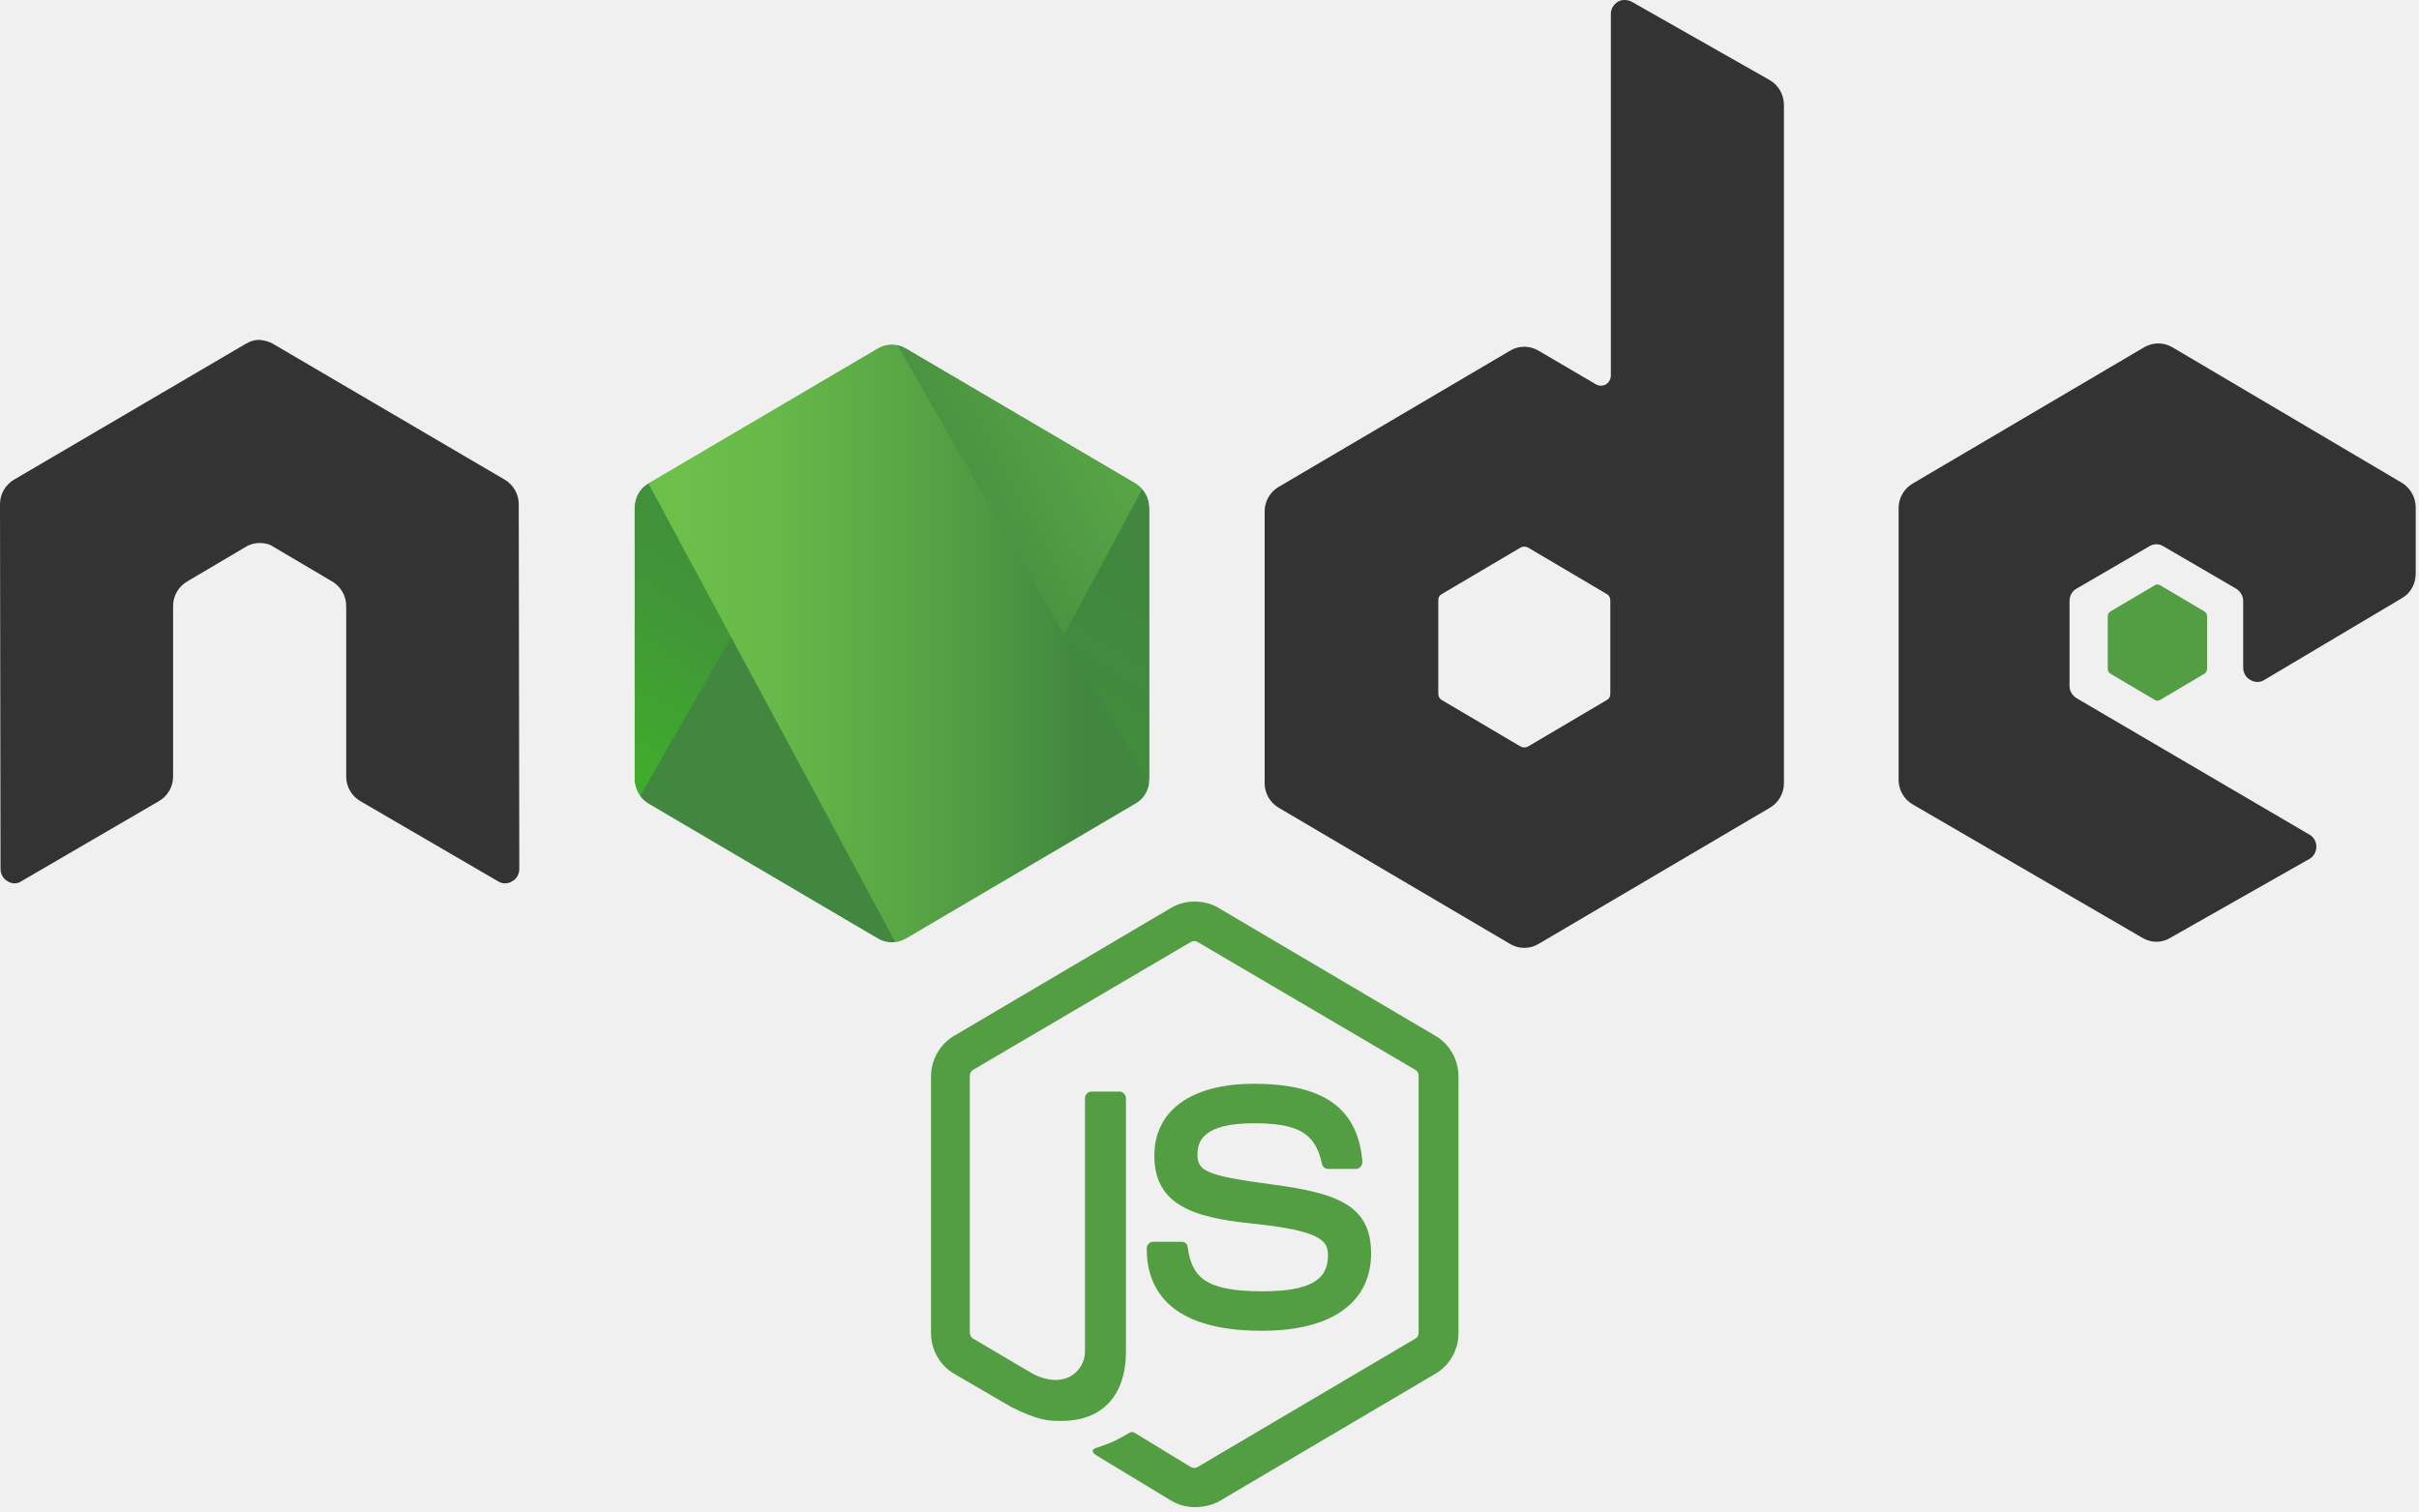
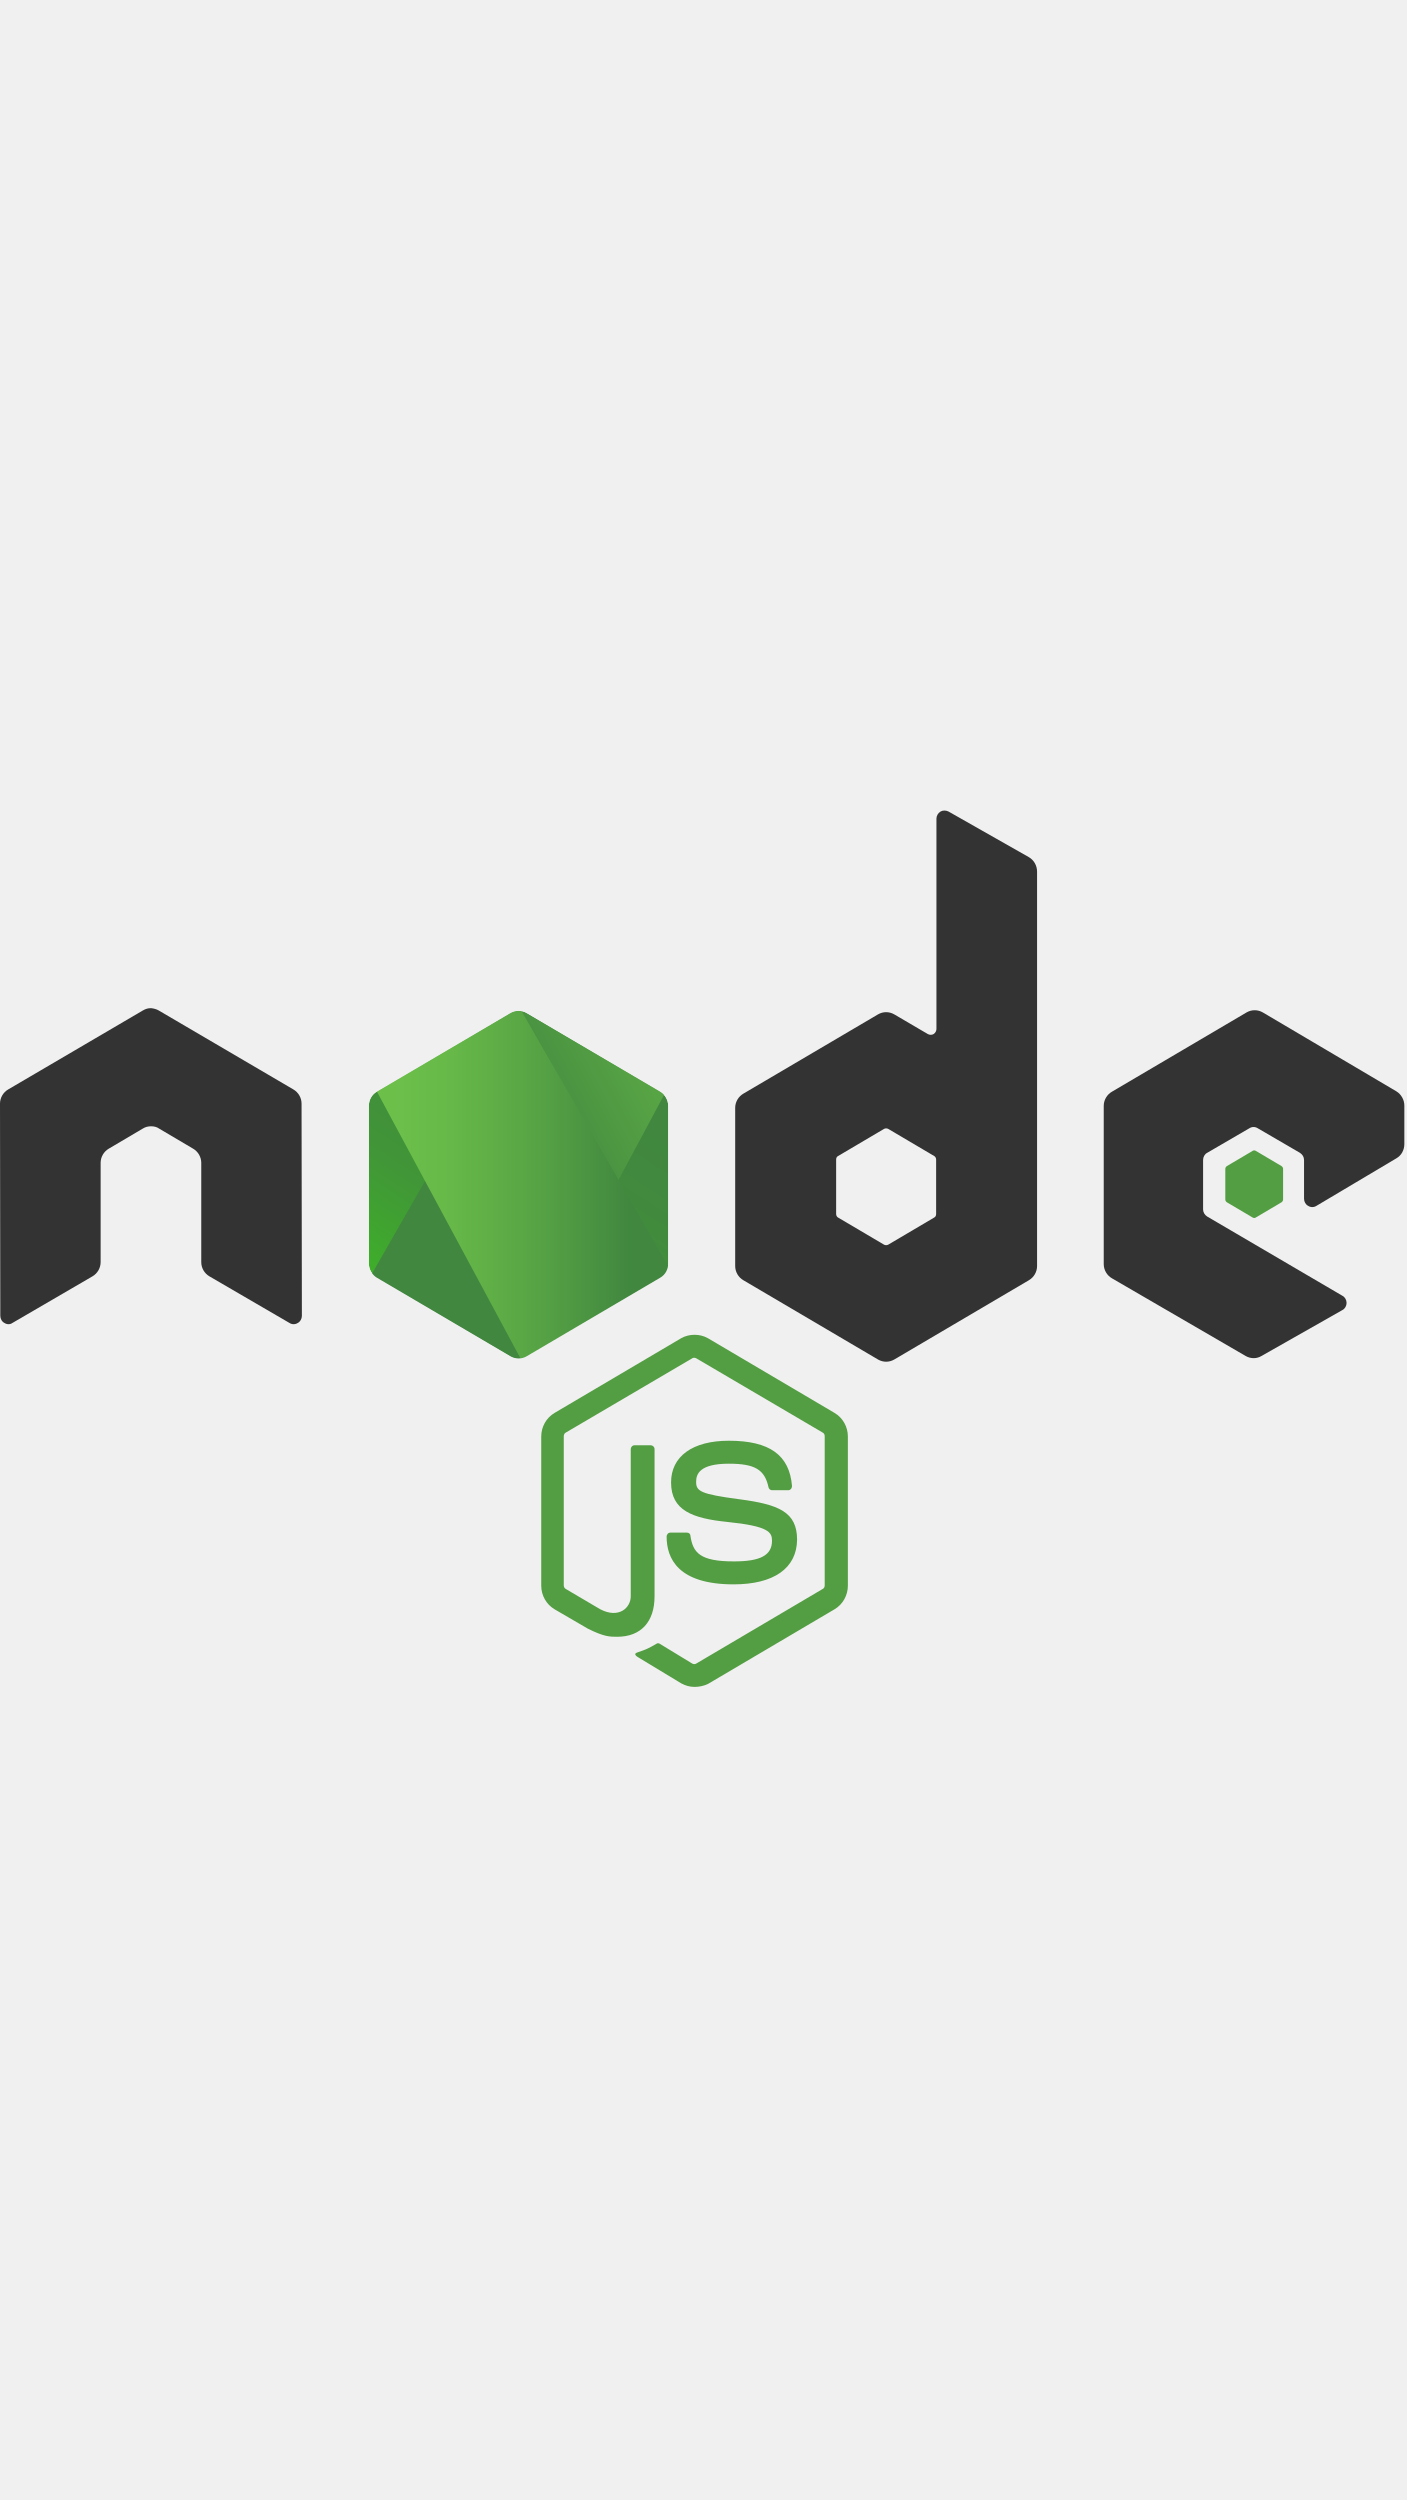
- <svg xmlns="http://www.w3.org/2000/svg" width="104" height="65" viewBox="0 0 104 65" fill="none">
+ <svg xmlns="http://www.w3.org/2000/svg" width="1800" height="3200" viewBox="0 0 104 65" fill="none">
  <path d="M51.366 64.812C51.014 64.812 50.685 64.717 50.38 64.549L47.258 62.659C46.788 62.396 47.023 62.3 47.164 62.252C47.798 62.037 47.915 61.989 48.572 61.607C48.643 61.559 48.737 61.583 48.807 61.63L51.202 63.09C51.296 63.138 51.413 63.138 51.483 63.09L60.851 57.563C60.944 57.515 60.991 57.42 60.991 57.3V46.271C60.991 46.151 60.944 46.055 60.851 46.008L51.483 40.505C51.39 40.457 51.272 40.457 51.202 40.505L41.835 46.008C41.741 46.055 41.694 46.175 41.694 46.271V57.3C41.694 57.396 41.741 57.515 41.835 57.563L44.394 59.071C45.779 59.788 46.647 58.951 46.647 58.114V47.228C46.647 47.084 46.765 46.941 46.929 46.941H48.126C48.267 46.941 48.408 47.06 48.408 47.228V58.114C48.408 60.004 47.399 61.104 45.638 61.104C45.098 61.104 44.675 61.104 43.478 60.506L41.013 59.071C40.403 58.712 40.027 58.042 40.027 57.324V46.295C40.027 45.577 40.403 44.907 41.013 44.548L50.38 39.022C50.967 38.687 51.765 38.687 52.352 39.022L61.719 44.548C62.33 44.907 62.705 45.577 62.705 46.295V57.324C62.705 58.042 62.33 58.712 61.719 59.071L52.352 64.597C52.047 64.741 51.695 64.812 51.366 64.812ZM54.254 57.228C50.145 57.228 49.3 55.314 49.3 53.687C49.3 53.544 49.418 53.4 49.582 53.4H50.803C50.944 53.4 51.061 53.496 51.061 53.64C51.249 54.908 51.789 55.53 54.277 55.53C56.249 55.53 57.094 55.075 57.094 53.998C57.094 53.376 56.86 52.922 53.784 52.611C51.225 52.348 49.629 51.773 49.629 49.692C49.629 47.754 51.225 46.606 53.902 46.606C56.907 46.606 58.386 47.658 58.573 49.955C58.573 50.027 58.55 50.099 58.503 50.17C58.456 50.218 58.386 50.266 58.315 50.266H57.094C56.977 50.266 56.86 50.17 56.836 50.051C56.554 48.735 55.827 48.304 53.902 48.304C51.742 48.304 51.483 49.07 51.483 49.644C51.483 50.338 51.789 50.553 54.7 50.936C57.587 51.319 58.949 51.869 58.949 53.927C58.925 56.032 57.235 57.228 54.254 57.228Z" fill="#539E43" />
  <path d="M22.302 21.676C22.302 21.245 22.068 20.839 21.692 20.623L11.738 14.786C11.574 14.69 11.386 14.642 11.198 14.618H11.104C10.916 14.618 10.729 14.69 10.564 14.786L0.61 20.623C0.235 20.839 0 21.245 0 21.676L0.023 37.371C0.023 37.586 0.141 37.801 0.329 37.897C0.516 38.017 0.751 38.017 0.916 37.897L6.832 34.452C7.207 34.237 7.442 33.83 7.442 33.399V26.054C7.442 25.624 7.677 25.217 8.052 25.002L10.564 23.518C10.752 23.399 10.963 23.351 11.175 23.351C11.386 23.351 11.597 23.399 11.762 23.518L14.274 25.002C14.649 25.217 14.884 25.624 14.884 26.054V33.399C14.884 33.83 15.119 34.237 15.494 34.452L21.41 37.897C21.598 38.017 21.833 38.017 22.021 37.897C22.209 37.801 22.326 37.586 22.326 37.371L22.302 21.676Z" fill="#333333" />
  <path d="M70.147 0.072C69.959 -0.024 69.725 -0.024 69.56 0.072C69.373 0.191 69.255 0.383 69.255 0.598V16.149C69.255 16.293 69.185 16.436 69.044 16.532C68.903 16.604 68.762 16.604 68.621 16.532L66.133 15.073C65.757 14.857 65.311 14.857 64.936 15.073L54.981 20.934C54.606 21.15 54.371 21.556 54.371 21.987V33.686C54.371 34.117 54.606 34.524 54.981 34.739L64.936 40.6C65.311 40.816 65.757 40.816 66.133 40.6L76.087 34.739C76.462 34.524 76.697 34.117 76.697 33.686V4.522C76.697 4.067 76.462 3.661 76.087 3.445L70.147 0.072ZM69.232 29.834C69.232 29.954 69.185 30.05 69.091 30.098L65.687 32.107C65.593 32.155 65.475 32.155 65.382 32.107L61.977 30.098C61.883 30.05 61.837 29.93 61.837 29.834V25.815C61.837 25.695 61.883 25.6 61.977 25.552L65.382 23.542C65.475 23.494 65.593 23.494 65.687 23.542L69.091 25.552C69.185 25.6 69.232 25.719 69.232 25.815V29.834Z" fill="#333333" />
  <path d="M103.272 25.719C103.648 25.504 103.859 25.097 103.859 24.666V21.819C103.859 21.389 103.624 20.982 103.272 20.767L93.389 14.929C93.013 14.714 92.567 14.714 92.191 14.929L82.237 20.791C81.862 21.006 81.627 21.413 81.627 21.843V33.543C81.627 33.973 81.862 34.38 82.237 34.595L92.121 40.337C92.497 40.553 92.943 40.553 93.295 40.337L99.281 36.94C99.469 36.844 99.587 36.629 99.587 36.414C99.587 36.198 99.469 35.983 99.281 35.887L89.28 30.026C89.093 29.906 88.975 29.715 88.975 29.499V25.839C88.975 25.623 89.093 25.408 89.28 25.312L92.403 23.494C92.591 23.375 92.825 23.375 93.013 23.494L96.135 25.312C96.323 25.432 96.441 25.623 96.441 25.839V28.71C96.441 28.925 96.558 29.14 96.746 29.236C96.934 29.356 97.168 29.356 97.356 29.236L103.272 25.719Z" fill="#333333" />
  <path d="M92.638 25.169C92.708 25.121 92.802 25.121 92.872 25.169L94.774 26.293C94.844 26.341 94.891 26.413 94.891 26.509V28.758C94.891 28.853 94.844 28.925 94.774 28.973L92.872 30.098C92.802 30.145 92.708 30.145 92.638 30.098L90.736 28.973C90.665 28.925 90.618 28.853 90.618 28.758V26.509C90.618 26.413 90.665 26.341 90.736 26.293L92.638 25.169Z" fill="#539E43" />
  <mask id="mask0" mask-type="alpha" maskUnits="userSpaceOnUse" x="27" y="14" width="23" height="27">
    <path d="M38.947 14.977C38.572 14.762 38.126 14.762 37.75 14.977L27.866 20.791C27.491 21.006 27.279 21.413 27.279 21.843V33.495C27.279 33.925 27.514 34.332 27.866 34.547L37.75 40.361C38.126 40.577 38.572 40.577 38.947 40.361L48.831 34.547C49.206 34.332 49.418 33.925 49.418 33.495V21.843C49.418 21.413 49.183 21.006 48.831 20.791L38.947 14.977Z" fill="white" />
  </mask>
  <g mask="url(#mask0)">
    <path d="M38.947 14.977C38.572 14.762 38.126 14.762 37.75 14.977L27.866 20.791C27.491 21.006 27.279 21.413 27.279 21.843V33.495C27.279 33.925 27.514 34.332 27.866 34.547L37.75 40.361C38.126 40.577 38.572 40.577 38.947 40.361L48.831 34.547C49.206 34.332 49.418 33.925 49.418 33.495V21.843C49.418 21.413 49.183 21.006 48.831 20.791L38.947 14.977Z" fill="url(#paint0_linear)" />
    <path d="M48.854 20.79L38.924 14.976C38.83 14.928 38.712 14.881 38.618 14.857L27.491 34.284C27.585 34.403 27.702 34.499 27.819 34.571L37.75 40.385C38.032 40.552 38.36 40.6 38.666 40.504L49.112 21.029C49.042 20.934 48.948 20.862 48.854 20.79Z" fill="url(#paint1_linear)" />
    <path fill-rule="evenodd" clip-rule="evenodd" d="M48.878 34.548C49.159 34.38 49.371 34.093 49.465 33.782L38.572 14.834C38.29 14.786 37.985 14.81 37.726 14.977L27.866 20.767L38.501 40.529C38.642 40.505 38.806 40.457 38.947 40.385L48.878 34.548Z" fill="url(#paint2_linear)" />
    <path fill-rule="evenodd" clip-rule="evenodd" d="M48.878 34.547L38.971 40.361C38.83 40.433 38.689 40.481 38.525 40.505L38.712 40.864L49.699 34.38V34.236L49.418 33.758C49.371 34.093 49.159 34.38 48.878 34.547Z" fill="url(#paint3_linear)" />
    <path fill-rule="evenodd" clip-rule="evenodd" d="M48.878 34.547L38.971 40.361C38.83 40.433 38.689 40.481 38.525 40.505L38.712 40.864L49.699 34.38V34.236L49.418 33.758C49.371 34.093 49.159 34.38 48.878 34.547Z" fill="url(#paint4_linear)" />
  </g>
  <defs>
    <linearGradient id="paint0_linear" x1="42.375" y1="19.311" x2="31.247" y2="36.468" gradientUnits="userSpaceOnUse">
      <stop stop-color="#41873F" />
      <stop offset="0.329" stop-color="#418B3D" />
      <stop offset="0.635" stop-color="#419637" />
      <stop offset="0.932" stop-color="#3FA92D" />
      <stop offset="1" stop-color="#3FAE2A" />
    </linearGradient>
    <linearGradient id="paint1_linear" x1="36.848" y1="29.033" x2="64.211" y2="14.445" gradientUnits="userSpaceOnUse">
      <stop offset="0.138" stop-color="#41873F" />
      <stop offset="0.403" stop-color="#54A044" />
      <stop offset="0.714" stop-color="#66B848" />
      <stop offset="0.908" stop-color="#6CC04A" />
    </linearGradient>
    <linearGradient id="paint2_linear" x1="26.919" y1="27.67" x2="49.788" y2="27.67" gradientUnits="userSpaceOnUse">
      <stop offset="0.092" stop-color="#6CC04A" />
      <stop offset="0.286" stop-color="#66B848" />
      <stop offset="0.597" stop-color="#54A044" />
      <stop offset="0.862" stop-color="#41873F" />
    </linearGradient>
    <linearGradient id="paint3_linear" x1="26.919" y1="37.33" x2="49.788" y2="37.33" gradientUnits="userSpaceOnUse">
      <stop offset="0.092" stop-color="#6CC04A" />
      <stop offset="0.286" stop-color="#66B848" />
      <stop offset="0.597" stop-color="#54A044" />
      <stop offset="0.862" stop-color="#41873F" />
    </linearGradient>
    <linearGradient id="paint4_linear" x1="53.12" y1="18.76" x2="47.111" y2="49.658" gradientUnits="userSpaceOnUse">
      <stop stop-color="#41873F" />
      <stop offset="0.329" stop-color="#418B3D" />
      <stop offset="0.635" stop-color="#419637" />
      <stop offset="0.932" stop-color="#3FA92D" />
      <stop offset="1" stop-color="#3FAE2A" />
    </linearGradient>
  </defs>
</svg>
